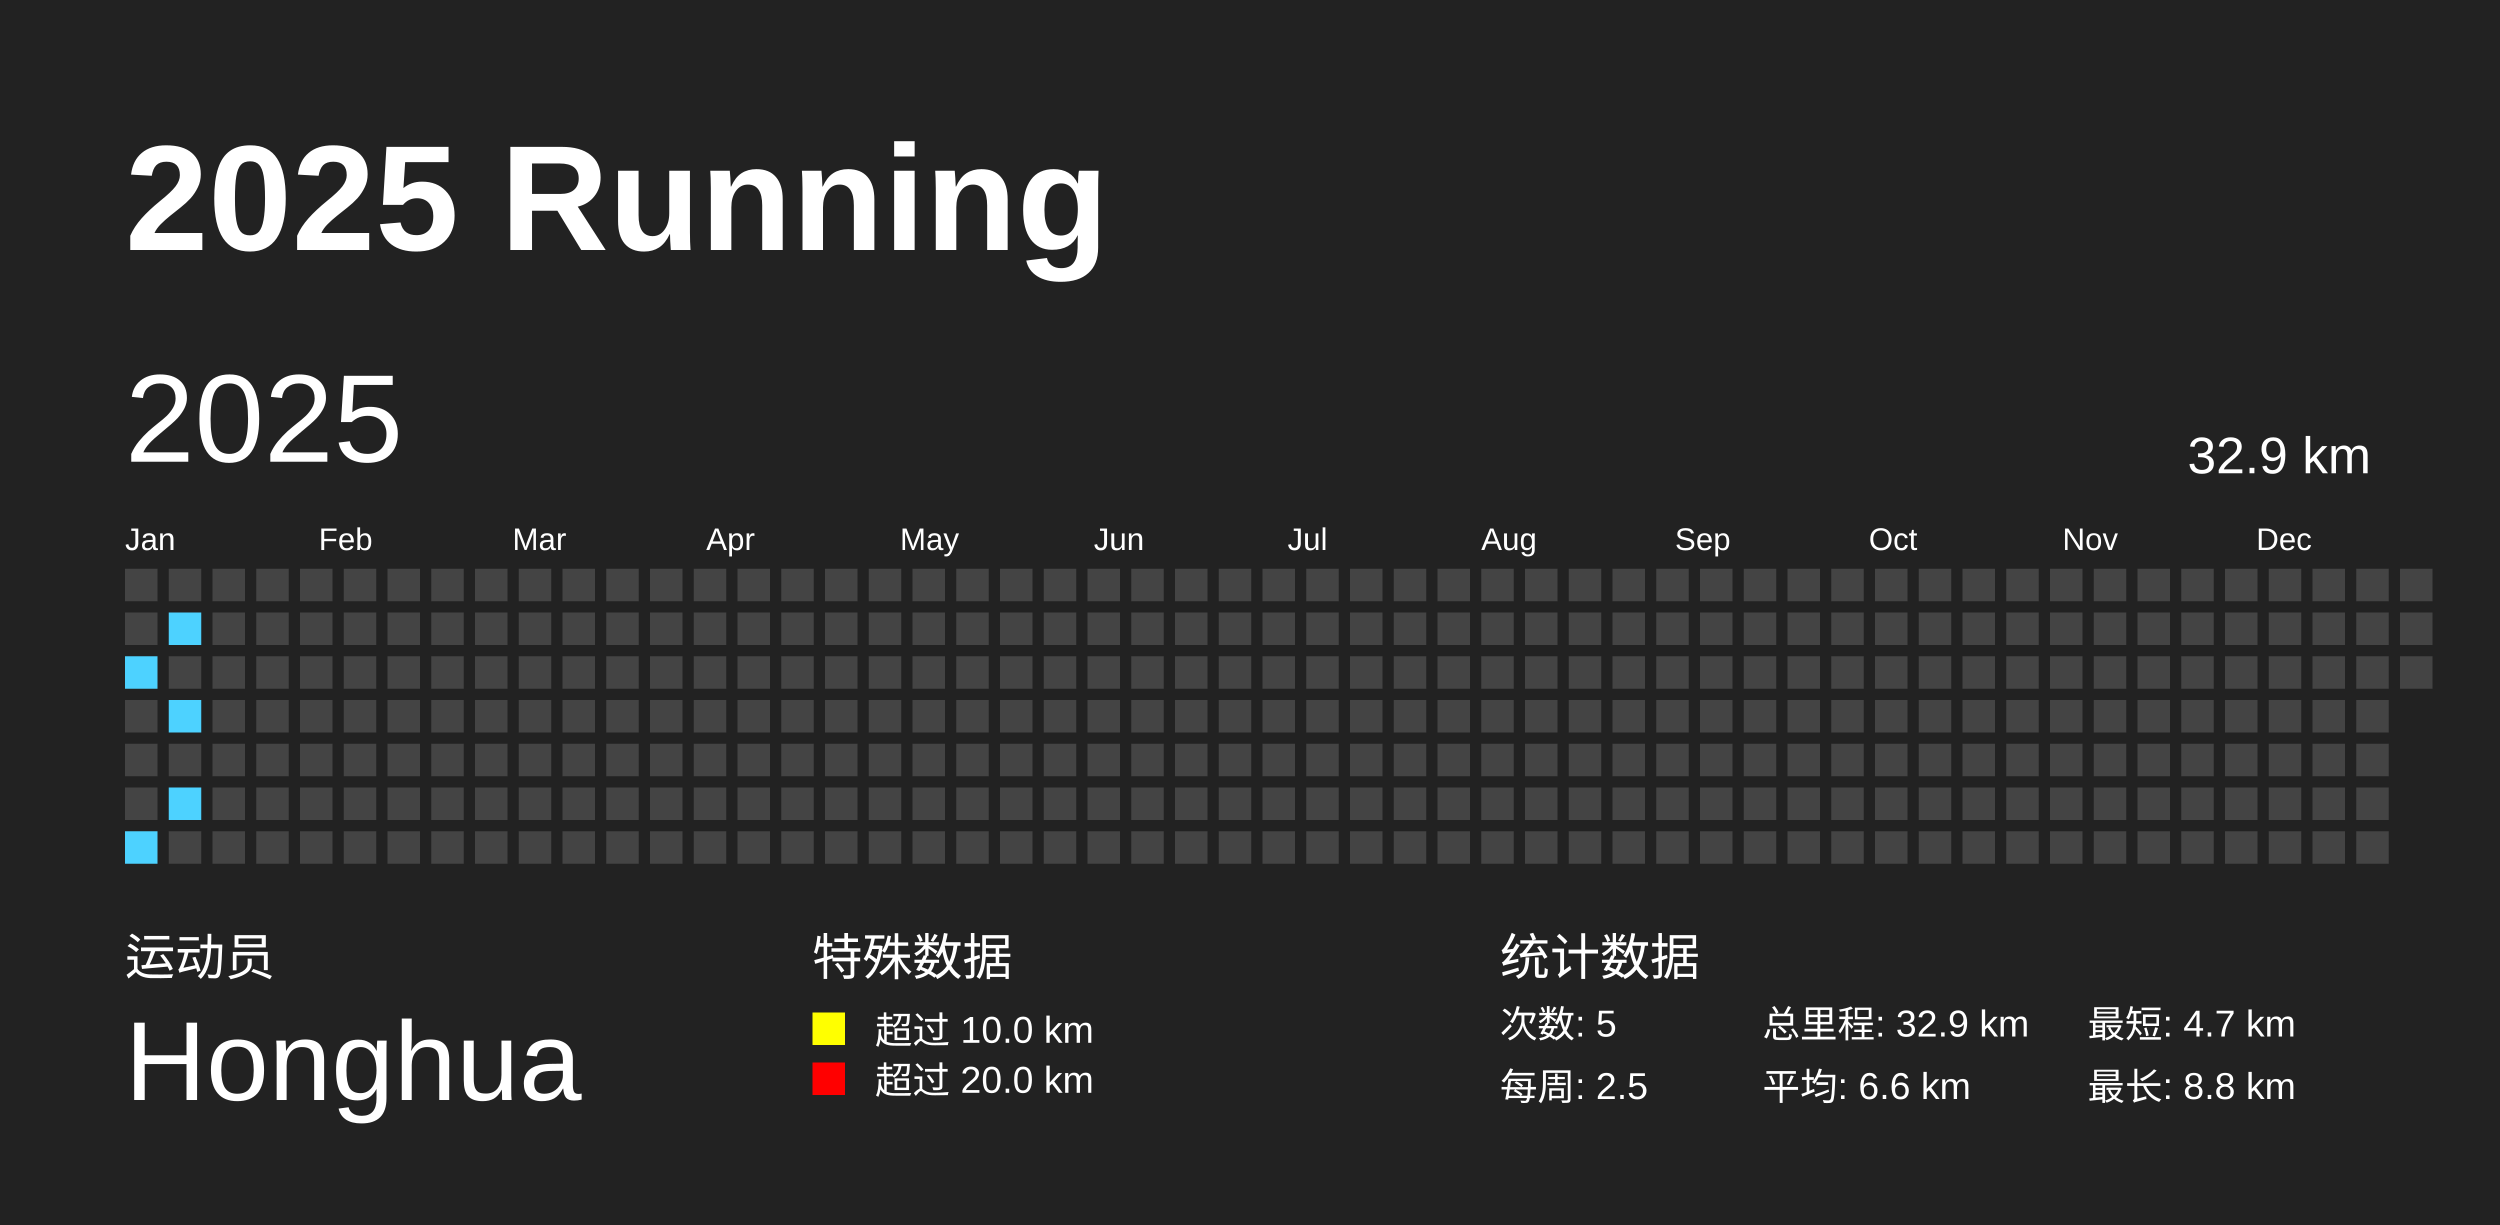
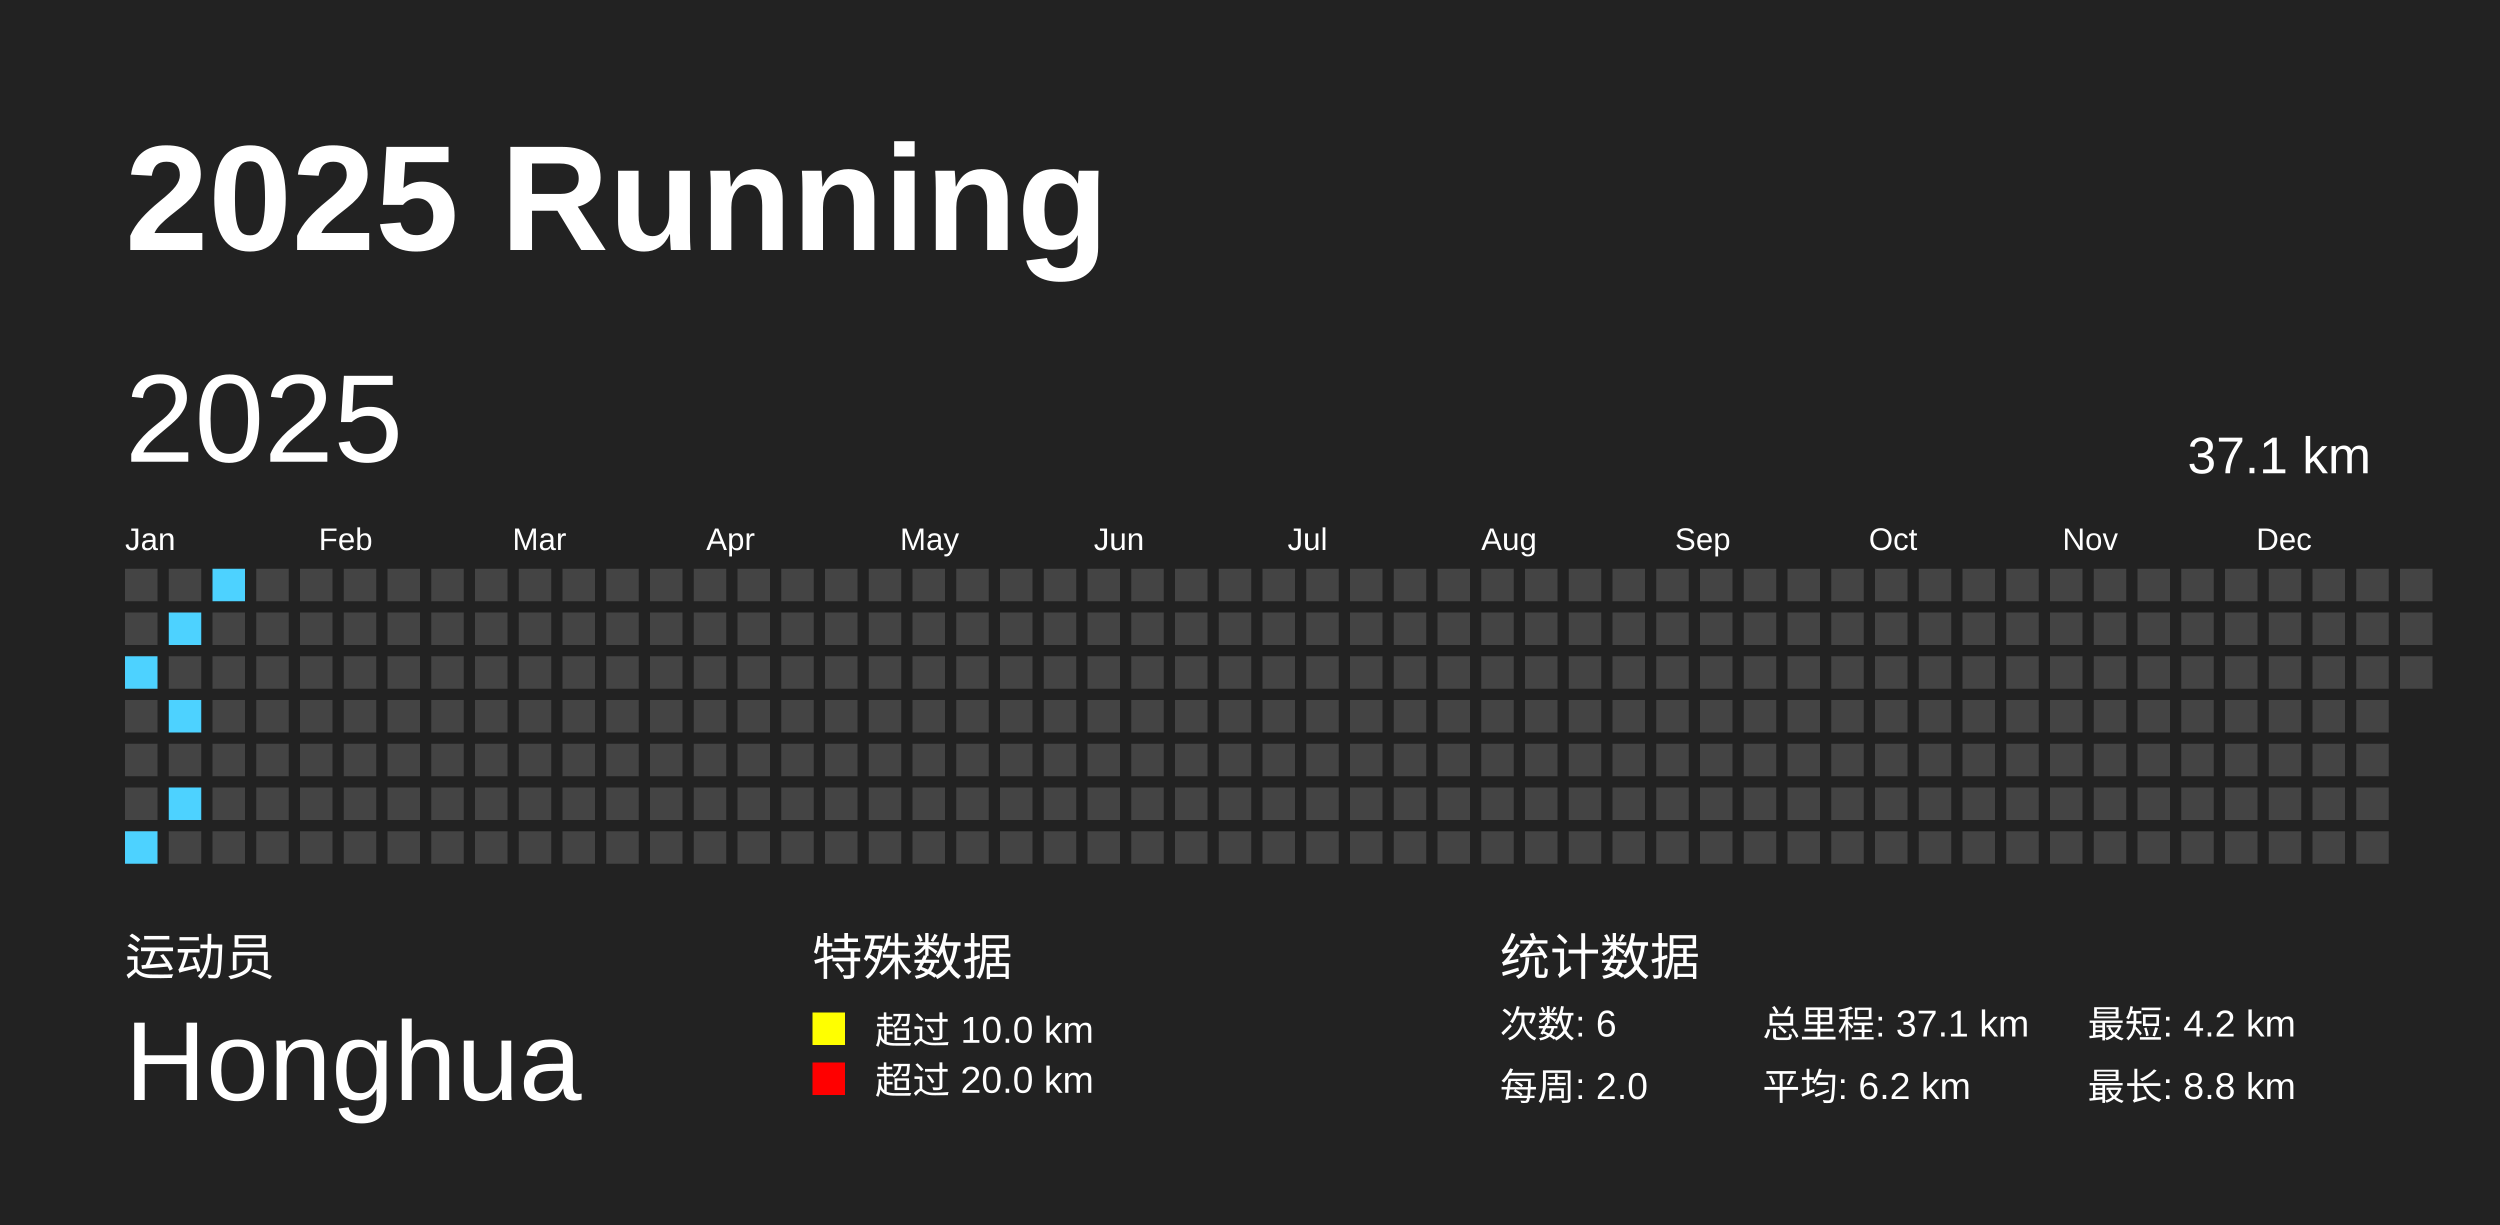
<svg xmlns="http://www.w3.org/2000/svg" baseProfile="full" height="98mm" version="1.1" viewBox="0,0,200,98" width="200mm">
  <defs />
  <rect fill="#222222" height="98" width="200" x="0" y="0" />
  <text fill="#FFFFFF" style="font-size:12px; font-family:Arial; font-weight:bold;" x="10" y="20">2025 Running</text>
  <text fill="#FFFFFF" style="font-size:4px; font-family:Arial" x="10" y="78">运动员</text>
  <text fill="#FFFFFF" style="font-size:9px; font-family:Arial" x="10" y="88">Honghua</text>
  <text fill="#FFFFFF" style="font-size:4px; font-family:Arial" x="65" y="78">特殊数据</text>
  <rect fill="yellow" height="2.6" width="2.6" x="65" y="81" />
  <text fill="#FFFFFF" style="font-size:3px; font-family:Arial" x="70" y="83.5">超过 10.0 km</text>
  <rect fill="red" height="2.6" width="2.6" x="65" y="85" />
  <text fill="#FFFFFF" style="font-size:3px; font-family:Arial" x="70" y="87.5">超过 20.0 km</text>
  <text fill="#FFFFFF" style="font-size:4px; font-family:Arial" x="120" y="78">统计数据</text>
-   <text fill="#FFFFFF" style="font-size:3px; font-family:Arial" x="120" y="83">次数: 5</text>
-   <text fill="#FFFFFF" style="font-size:3px; font-family:Arial" x="120" y="88">每周: 2.5</text>
-   <text fill="#FFFFFF" style="font-size:3px; font-family:Arial" x="141" y="83">总里程: 32.9 km</text>
-   <text fill="#FFFFFF" style="font-size:3px; font-family:Arial" x="141" y="88">平均: 6.6 km</text>
-   <text fill="#FFFFFF" style="font-size:3px; font-family:Arial" x="167" y="83">最短: 4.7 km</text>
+   <text fill="#FFFFFF" style="font-size:3px; font-family:Arial" x="120" y="83">次数: 6</text>
+   <text fill="#FFFFFF" style="font-size:3px; font-family:Arial" x="120" y="88">每周: 2.0</text>
+   <text fill="#FFFFFF" style="font-size:3px; font-family:Arial" x="141" y="83">总里程: 37.1 km</text>
+   <text fill="#FFFFFF" style="font-size:3px; font-family:Arial" x="141" y="88">平均: 6.2 km</text>
+   <text fill="#FFFFFF" style="font-size:3px; font-family:Arial" x="167" y="83">最短: 4.2 km</text>
  <text fill="#FFFFFF" style="font-size:3px; font-family:Arial" x="167" y="88">最长: 8.8 km</text>
  <text dominant-baseline="hanging" fill="#FFFFFF" style="font-size:10.0px; font-family:Arial;" x="10" y="30">2025</text>
-   <text dominant-baseline="hanging" fill="#FFFFFF" style="font-size:4.125px; font-family:Arial;" x="175" y="35">32.9 km</text>
+   <text dominant-baseline="hanging" fill="#FFFFFF" style="font-size:4.125px; font-family:Arial;" x="175" y="35">37.1 km</text>
  <text fill="#FFFFFF" style="font-size:2.5px; font-family:Arial" x="10.0" y="44">Jan</text>
  <text fill="#FFFFFF" style="font-size:2.5px; font-family:Arial" x="25.5" y="44">Feb</text>
  <text fill="#FFFFFF" style="font-size:2.5px; font-family:Arial" x="41.0" y="44">Mar</text>
  <text fill="#FFFFFF" style="font-size:2.5px; font-family:Arial" x="56.5" y="44">Apr</text>
  <text fill="#FFFFFF" style="font-size:2.5px; font-family:Arial" x="72.0" y="44">May</text>
  <text fill="#FFFFFF" style="font-size:2.5px; font-family:Arial" x="87.5" y="44">Jun</text>
  <text fill="#FFFFFF" style="font-size:2.5px; font-family:Arial" x="103.0" y="44">Jul</text>
  <text fill="#FFFFFF" style="font-size:2.5px; font-family:Arial" x="118.5" y="44">Aug</text>
  <text fill="#FFFFFF" style="font-size:2.5px; font-family:Arial" x="134.0" y="44">Sep</text>
  <text fill="#FFFFFF" style="font-size:2.5px; font-family:Arial" x="149.5" y="44">Oct</text>
  <text fill="#FFFFFF" style="font-size:2.5px; font-family:Arial" x="165.0" y="44">Nov</text>
  <text fill="#FFFFFF" style="font-size:2.5px; font-family:Arial" x="180.5" y="44">Dec</text>
  <rect fill="#444444" height="2.6" width="2.6" x="10.0" y="45.5" />
  <rect fill="#444444" height="2.6" width="2.6" x="10.0" y="49.0" />
  <rect fill="#4DD2FF" height="2.6" width="2.6" x="10.0" y="52.5" />
  <rect fill="#444444" height="2.6" width="2.6" x="10.0" y="56.0" />
  <rect fill="#444444" height="2.6" width="2.6" x="10.0" y="59.5" />
  <rect fill="#444444" height="2.6" width="2.6" x="10.0" y="63.0" />
  <rect fill="#4DD2FF" height="2.6" width="2.6" x="10.0" y="66.5" />
  <rect fill="#444444" height="2.6" width="2.6" x="13.5" y="45.5" />
  <rect fill="#4DD2FF" height="2.6" width="2.6" x="13.5" y="49.0" />
  <rect fill="#444444" height="2.6" width="2.6" x="13.5" y="52.5" />
  <rect fill="#4DD2FF" height="2.6" width="2.6" x="13.5" y="56.0" />
  <rect fill="#444444" height="2.6" width="2.6" x="13.5" y="59.5" />
  <rect fill="#4DD2FF" height="2.6" width="2.6" x="13.5" y="63.0" />
  <rect fill="#444444" height="2.6" width="2.6" x="13.5" y="66.5" />
-   <rect fill="#444444" height="2.6" width="2.6" x="17.0" y="45.5" />
+   <rect fill="#4DD2FF" height="2.6" width="2.6" x="17.0" y="45.5" />
  <rect fill="#444444" height="2.6" width="2.6" x="17.0" y="49.0" />
  <rect fill="#444444" height="2.6" width="2.6" x="17.0" y="52.5" />
  <rect fill="#444444" height="2.6" width="2.6" x="17.0" y="56.0" />
  <rect fill="#444444" height="2.6" width="2.6" x="17.0" y="59.5" />
  <rect fill="#444444" height="2.6" width="2.6" x="17.0" y="63.0" />
  <rect fill="#444444" height="2.6" width="2.6" x="17.0" y="66.5" />
  <rect fill="#444444" height="2.6" width="2.6" x="20.5" y="45.5" />
  <rect fill="#444444" height="2.6" width="2.6" x="20.5" y="49.0" />
  <rect fill="#444444" height="2.6" width="2.6" x="20.5" y="52.5" />
  <rect fill="#444444" height="2.6" width="2.6" x="20.5" y="56.0" />
  <rect fill="#444444" height="2.6" width="2.6" x="20.5" y="59.5" />
  <rect fill="#444444" height="2.6" width="2.6" x="20.5" y="63.0" />
  <rect fill="#444444" height="2.6" width="2.6" x="20.5" y="66.5" />
  <rect fill="#444444" height="2.6" width="2.6" x="24.0" y="45.5" />
  <rect fill="#444444" height="2.6" width="2.6" x="24.0" y="49.0" />
  <rect fill="#444444" height="2.6" width="2.6" x="24.0" y="52.5" />
  <rect fill="#444444" height="2.6" width="2.6" x="24.0" y="56.0" />
  <rect fill="#444444" height="2.6" width="2.6" x="24.0" y="59.5" />
  <rect fill="#444444" height="2.6" width="2.6" x="24.0" y="63.0" />
  <rect fill="#444444" height="2.6" width="2.6" x="24.0" y="66.5" />
  <rect fill="#444444" height="2.6" width="2.6" x="27.5" y="45.5" />
  <rect fill="#444444" height="2.6" width="2.6" x="27.5" y="49.0" />
  <rect fill="#444444" height="2.6" width="2.6" x="27.5" y="52.5" />
  <rect fill="#444444" height="2.6" width="2.6" x="27.5" y="56.0" />
  <rect fill="#444444" height="2.6" width="2.6" x="27.5" y="59.5" />
  <rect fill="#444444" height="2.6" width="2.6" x="27.5" y="63.0" />
  <rect fill="#444444" height="2.6" width="2.6" x="27.5" y="66.5" />
  <rect fill="#444444" height="2.6" width="2.6" x="31.0" y="45.5" />
  <rect fill="#444444" height="2.6" width="2.6" x="31.0" y="49.0" />
  <rect fill="#444444" height="2.6" width="2.6" x="31.0" y="52.5" />
  <rect fill="#444444" height="2.6" width="2.6" x="31.0" y="56.0" />
  <rect fill="#444444" height="2.6" width="2.6" x="31.0" y="59.5" />
  <rect fill="#444444" height="2.6" width="2.6" x="31.0" y="63.0" />
  <rect fill="#444444" height="2.6" width="2.6" x="31.0" y="66.5" />
  <rect fill="#444444" height="2.6" width="2.6" x="34.5" y="45.5" />
  <rect fill="#444444" height="2.6" width="2.6" x="34.5" y="49.0" />
  <rect fill="#444444" height="2.6" width="2.6" x="34.5" y="52.5" />
  <rect fill="#444444" height="2.6" width="2.6" x="34.5" y="56.0" />
  <rect fill="#444444" height="2.6" width="2.6" x="34.5" y="59.5" />
  <rect fill="#444444" height="2.6" width="2.6" x="34.5" y="63.0" />
  <rect fill="#444444" height="2.6" width="2.6" x="34.5" y="66.5" />
  <rect fill="#444444" height="2.6" width="2.6" x="38.0" y="45.5" />
  <rect fill="#444444" height="2.6" width="2.6" x="38.0" y="49.0" />
  <rect fill="#444444" height="2.6" width="2.6" x="38.0" y="52.5" />
  <rect fill="#444444" height="2.6" width="2.6" x="38.0" y="56.0" />
  <rect fill="#444444" height="2.6" width="2.6" x="38.0" y="59.5" />
  <rect fill="#444444" height="2.6" width="2.6" x="38.0" y="63.0" />
  <rect fill="#444444" height="2.6" width="2.6" x="38.0" y="66.5" />
  <rect fill="#444444" height="2.6" width="2.6" x="41.5" y="45.5" />
  <rect fill="#444444" height="2.6" width="2.6" x="41.5" y="49.0" />
  <rect fill="#444444" height="2.6" width="2.6" x="41.5" y="52.5" />
  <rect fill="#444444" height="2.6" width="2.6" x="41.5" y="56.0" />
  <rect fill="#444444" height="2.6" width="2.6" x="41.5" y="59.5" />
  <rect fill="#444444" height="2.6" width="2.6" x="41.5" y="63.0" />
  <rect fill="#444444" height="2.6" width="2.6" x="41.5" y="66.5" />
  <rect fill="#444444" height="2.6" width="2.6" x="45.0" y="45.5" />
  <rect fill="#444444" height="2.6" width="2.6" x="45.0" y="49.0" />
  <rect fill="#444444" height="2.6" width="2.6" x="45.0" y="52.5" />
  <rect fill="#444444" height="2.6" width="2.6" x="45.0" y="56.0" />
  <rect fill="#444444" height="2.6" width="2.6" x="45.0" y="59.5" />
  <rect fill="#444444" height="2.6" width="2.6" x="45.0" y="63.0" />
  <rect fill="#444444" height="2.6" width="2.6" x="45.0" y="66.5" />
  <rect fill="#444444" height="2.6" width="2.6" x="48.5" y="45.5" />
  <rect fill="#444444" height="2.6" width="2.6" x="48.5" y="49.0" />
  <rect fill="#444444" height="2.6" width="2.6" x="48.5" y="52.5" />
  <rect fill="#444444" height="2.6" width="2.6" x="48.5" y="56.0" />
  <rect fill="#444444" height="2.6" width="2.6" x="48.5" y="59.5" />
  <rect fill="#444444" height="2.6" width="2.6" x="48.5" y="63.0" />
  <rect fill="#444444" height="2.6" width="2.6" x="48.5" y="66.5" />
  <rect fill="#444444" height="2.6" width="2.6" x="52.0" y="45.5" />
  <rect fill="#444444" height="2.6" width="2.6" x="52.0" y="49.0" />
  <rect fill="#444444" height="2.6" width="2.6" x="52.0" y="52.5" />
  <rect fill="#444444" height="2.6" width="2.6" x="52.0" y="56.0" />
  <rect fill="#444444" height="2.6" width="2.6" x="52.0" y="59.5" />
  <rect fill="#444444" height="2.6" width="2.6" x="52.0" y="63.0" />
  <rect fill="#444444" height="2.6" width="2.6" x="52.0" y="66.5" />
  <rect fill="#444444" height="2.6" width="2.6" x="55.5" y="45.5" />
  <rect fill="#444444" height="2.6" width="2.6" x="55.5" y="49.0" />
  <rect fill="#444444" height="2.6" width="2.6" x="55.5" y="52.5" />
  <rect fill="#444444" height="2.6" width="2.6" x="55.5" y="56.0" />
  <rect fill="#444444" height="2.6" width="2.6" x="55.5" y="59.5" />
  <rect fill="#444444" height="2.6" width="2.6" x="55.5" y="63.0" />
  <rect fill="#444444" height="2.6" width="2.6" x="55.5" y="66.5" />
  <rect fill="#444444" height="2.6" width="2.6" x="59.0" y="45.5" />
  <rect fill="#444444" height="2.6" width="2.6" x="59.0" y="49.0" />
  <rect fill="#444444" height="2.6" width="2.6" x="59.0" y="52.5" />
  <rect fill="#444444" height="2.6" width="2.6" x="59.0" y="56.0" />
  <rect fill="#444444" height="2.6" width="2.6" x="59.0" y="59.5" />
  <rect fill="#444444" height="2.6" width="2.6" x="59.0" y="63.0" />
  <rect fill="#444444" height="2.6" width="2.6" x="59.0" y="66.5" />
  <rect fill="#444444" height="2.6" width="2.6" x="62.5" y="45.5" />
  <rect fill="#444444" height="2.6" width="2.6" x="62.5" y="49.0" />
  <rect fill="#444444" height="2.6" width="2.6" x="62.5" y="52.5" />
  <rect fill="#444444" height="2.6" width="2.6" x="62.5" y="56.0" />
  <rect fill="#444444" height="2.6" width="2.6" x="62.5" y="59.5" />
  <rect fill="#444444" height="2.6" width="2.6" x="62.5" y="63.0" />
  <rect fill="#444444" height="2.6" width="2.6" x="62.5" y="66.5" />
  <rect fill="#444444" height="2.6" width="2.6" x="66.0" y="45.5" />
  <rect fill="#444444" height="2.6" width="2.6" x="66.0" y="49.0" />
  <rect fill="#444444" height="2.6" width="2.6" x="66.0" y="52.5" />
  <rect fill="#444444" height="2.6" width="2.6" x="66.0" y="56.0" />
  <rect fill="#444444" height="2.6" width="2.6" x="66.0" y="59.5" />
  <rect fill="#444444" height="2.6" width="2.6" x="66.0" y="63.0" />
  <rect fill="#444444" height="2.6" width="2.6" x="66.0" y="66.5" />
  <rect fill="#444444" height="2.6" width="2.6" x="69.5" y="45.5" />
  <rect fill="#444444" height="2.6" width="2.6" x="69.5" y="49.0" />
  <rect fill="#444444" height="2.6" width="2.6" x="69.5" y="52.5" />
  <rect fill="#444444" height="2.6" width="2.6" x="69.5" y="56.0" />
  <rect fill="#444444" height="2.6" width="2.6" x="69.5" y="59.5" />
  <rect fill="#444444" height="2.6" width="2.6" x="69.5" y="63.0" />
  <rect fill="#444444" height="2.6" width="2.6" x="69.5" y="66.5" />
  <rect fill="#444444" height="2.6" width="2.6" x="73.0" y="45.5" />
  <rect fill="#444444" height="2.6" width="2.6" x="73.0" y="49.0" />
  <rect fill="#444444" height="2.6" width="2.6" x="73.0" y="52.5" />
  <rect fill="#444444" height="2.6" width="2.6" x="73.0" y="56.0" />
  <rect fill="#444444" height="2.6" width="2.6" x="73.0" y="59.5" />
  <rect fill="#444444" height="2.6" width="2.6" x="73.0" y="63.0" />
  <rect fill="#444444" height="2.6" width="2.6" x="73.0" y="66.5" />
  <rect fill="#444444" height="2.6" width="2.6" x="76.5" y="45.5" />
  <rect fill="#444444" height="2.6" width="2.6" x="76.5" y="49.0" />
  <rect fill="#444444" height="2.6" width="2.6" x="76.5" y="52.5" />
  <rect fill="#444444" height="2.6" width="2.6" x="76.5" y="56.0" />
  <rect fill="#444444" height="2.6" width="2.6" x="76.5" y="59.5" />
  <rect fill="#444444" height="2.6" width="2.6" x="76.5" y="63.0" />
  <rect fill="#444444" height="2.6" width="2.6" x="76.5" y="66.5" />
  <rect fill="#444444" height="2.6" width="2.6" x="80.0" y="45.5" />
  <rect fill="#444444" height="2.6" width="2.6" x="80.0" y="49.0" />
  <rect fill="#444444" height="2.6" width="2.6" x="80.0" y="52.5" />
  <rect fill="#444444" height="2.6" width="2.6" x="80.0" y="56.0" />
  <rect fill="#444444" height="2.6" width="2.6" x="80.0" y="59.5" />
  <rect fill="#444444" height="2.6" width="2.6" x="80.0" y="63.0" />
  <rect fill="#444444" height="2.6" width="2.6" x="80.0" y="66.5" />
  <rect fill="#444444" height="2.6" width="2.6" x="83.5" y="45.5" />
  <rect fill="#444444" height="2.6" width="2.6" x="83.5" y="49.0" />
  <rect fill="#444444" height="2.6" width="2.6" x="83.5" y="52.5" />
  <rect fill="#444444" height="2.6" width="2.6" x="83.5" y="56.0" />
  <rect fill="#444444" height="2.6" width="2.6" x="83.5" y="59.5" />
  <rect fill="#444444" height="2.6" width="2.6" x="83.5" y="63.0" />
  <rect fill="#444444" height="2.6" width="2.6" x="83.5" y="66.5" />
  <rect fill="#444444" height="2.6" width="2.6" x="87.0" y="45.5" />
  <rect fill="#444444" height="2.6" width="2.6" x="87.0" y="49.0" />
  <rect fill="#444444" height="2.6" width="2.6" x="87.0" y="52.5" />
  <rect fill="#444444" height="2.6" width="2.6" x="87.0" y="56.0" />
  <rect fill="#444444" height="2.6" width="2.6" x="87.0" y="59.5" />
  <rect fill="#444444" height="2.6" width="2.6" x="87.0" y="63.0" />
  <rect fill="#444444" height="2.6" width="2.6" x="87.0" y="66.5" />
  <rect fill="#444444" height="2.6" width="2.6" x="90.5" y="45.5" />
  <rect fill="#444444" height="2.6" width="2.6" x="90.5" y="49.0" />
  <rect fill="#444444" height="2.6" width="2.6" x="90.5" y="52.5" />
  <rect fill="#444444" height="2.6" width="2.6" x="90.5" y="56.0" />
  <rect fill="#444444" height="2.6" width="2.6" x="90.5" y="59.5" />
  <rect fill="#444444" height="2.6" width="2.6" x="90.5" y="63.0" />
  <rect fill="#444444" height="2.6" width="2.6" x="90.5" y="66.5" />
  <rect fill="#444444" height="2.6" width="2.6" x="94.0" y="45.5" />
  <rect fill="#444444" height="2.6" width="2.6" x="94.0" y="49.0" />
  <rect fill="#444444" height="2.6" width="2.6" x="94.0" y="52.5" />
  <rect fill="#444444" height="2.6" width="2.6" x="94.0" y="56.0" />
  <rect fill="#444444" height="2.6" width="2.6" x="94.0" y="59.5" />
  <rect fill="#444444" height="2.6" width="2.6" x="94.0" y="63.0" />
  <rect fill="#444444" height="2.6" width="2.6" x="94.0" y="66.5" />
  <rect fill="#444444" height="2.6" width="2.6" x="97.5" y="45.5" />
  <rect fill="#444444" height="2.6" width="2.6" x="97.5" y="49.0" />
  <rect fill="#444444" height="2.6" width="2.6" x="97.5" y="52.5" />
  <rect fill="#444444" height="2.6" width="2.6" x="97.5" y="56.0" />
  <rect fill="#444444" height="2.6" width="2.6" x="97.5" y="59.5" />
  <rect fill="#444444" height="2.6" width="2.6" x="97.5" y="63.0" />
  <rect fill="#444444" height="2.6" width="2.6" x="97.5" y="66.5" />
  <rect fill="#444444" height="2.6" width="2.6" x="101.0" y="45.5" />
  <rect fill="#444444" height="2.6" width="2.6" x="101.0" y="49.0" />
  <rect fill="#444444" height="2.6" width="2.6" x="101.0" y="52.5" />
  <rect fill="#444444" height="2.6" width="2.6" x="101.0" y="56.0" />
  <rect fill="#444444" height="2.6" width="2.6" x="101.0" y="59.5" />
  <rect fill="#444444" height="2.6" width="2.6" x="101.0" y="63.0" />
  <rect fill="#444444" height="2.6" width="2.6" x="101.0" y="66.5" />
  <rect fill="#444444" height="2.6" width="2.6" x="104.5" y="45.5" />
  <rect fill="#444444" height="2.6" width="2.6" x="104.5" y="49.0" />
  <rect fill="#444444" height="2.6" width="2.6" x="104.5" y="52.5" />
  <rect fill="#444444" height="2.6" width="2.6" x="104.5" y="56.0" />
  <rect fill="#444444" height="2.6" width="2.6" x="104.5" y="59.5" />
  <rect fill="#444444" height="2.6" width="2.6" x="104.5" y="63.0" />
  <rect fill="#444444" height="2.6" width="2.6" x="104.5" y="66.5" />
  <rect fill="#444444" height="2.6" width="2.6" x="108.0" y="45.5" />
  <rect fill="#444444" height="2.6" width="2.6" x="108.0" y="49.0" />
  <rect fill="#444444" height="2.6" width="2.6" x="108.0" y="52.5" />
  <rect fill="#444444" height="2.6" width="2.6" x="108.0" y="56.0" />
  <rect fill="#444444" height="2.6" width="2.6" x="108.0" y="59.5" />
  <rect fill="#444444" height="2.6" width="2.6" x="108.0" y="63.0" />
  <rect fill="#444444" height="2.6" width="2.6" x="108.0" y="66.5" />
  <rect fill="#444444" height="2.6" width="2.6" x="111.5" y="45.5" />
  <rect fill="#444444" height="2.6" width="2.6" x="111.5" y="49.0" />
  <rect fill="#444444" height="2.6" width="2.6" x="111.5" y="52.5" />
  <rect fill="#444444" height="2.6" width="2.6" x="111.5" y="56.0" />
  <rect fill="#444444" height="2.6" width="2.6" x="111.5" y="59.5" />
  <rect fill="#444444" height="2.6" width="2.6" x="111.5" y="63.0" />
  <rect fill="#444444" height="2.6" width="2.6" x="111.5" y="66.5" />
  <rect fill="#444444" height="2.6" width="2.6" x="115.0" y="45.5" />
  <rect fill="#444444" height="2.6" width="2.6" x="115.0" y="49.0" />
  <rect fill="#444444" height="2.6" width="2.6" x="115.0" y="52.5" />
  <rect fill="#444444" height="2.6" width="2.6" x="115.0" y="56.0" />
  <rect fill="#444444" height="2.6" width="2.6" x="115.0" y="59.5" />
  <rect fill="#444444" height="2.6" width="2.6" x="115.0" y="63.0" />
  <rect fill="#444444" height="2.6" width="2.6" x="115.0" y="66.5" />
  <rect fill="#444444" height="2.6" width="2.6" x="118.5" y="45.5" />
  <rect fill="#444444" height="2.6" width="2.6" x="118.5" y="49.0" />
  <rect fill="#444444" height="2.6" width="2.6" x="118.5" y="52.5" />
  <rect fill="#444444" height="2.6" width="2.6" x="118.5" y="56.0" />
  <rect fill="#444444" height="2.6" width="2.6" x="118.5" y="59.5" />
  <rect fill="#444444" height="2.6" width="2.6" x="118.5" y="63.0" />
  <rect fill="#444444" height="2.6" width="2.6" x="118.5" y="66.5" />
  <rect fill="#444444" height="2.6" width="2.6" x="122.0" y="45.5" />
  <rect fill="#444444" height="2.6" width="2.6" x="122.0" y="49.0" />
  <rect fill="#444444" height="2.6" width="2.6" x="122.0" y="52.5" />
  <rect fill="#444444" height="2.6" width="2.6" x="122.0" y="56.0" />
  <rect fill="#444444" height="2.6" width="2.6" x="122.0" y="59.5" />
  <rect fill="#444444" height="2.6" width="2.6" x="122.0" y="63.0" />
  <rect fill="#444444" height="2.6" width="2.6" x="122.0" y="66.5" />
  <rect fill="#444444" height="2.6" width="2.6" x="125.5" y="45.5" />
  <rect fill="#444444" height="2.6" width="2.6" x="125.5" y="49.0" />
  <rect fill="#444444" height="2.6" width="2.6" x="125.5" y="52.5" />
  <rect fill="#444444" height="2.6" width="2.6" x="125.5" y="56.0" />
  <rect fill="#444444" height="2.6" width="2.6" x="125.5" y="59.5" />
  <rect fill="#444444" height="2.6" width="2.6" x="125.5" y="63.0" />
  <rect fill="#444444" height="2.6" width="2.6" x="125.5" y="66.5" />
  <rect fill="#444444" height="2.6" width="2.6" x="129.0" y="45.5" />
  <rect fill="#444444" height="2.6" width="2.6" x="129.0" y="49.0" />
  <rect fill="#444444" height="2.6" width="2.6" x="129.0" y="52.5" />
  <rect fill="#444444" height="2.6" width="2.6" x="129.0" y="56.0" />
  <rect fill="#444444" height="2.6" width="2.6" x="129.0" y="59.5" />
  <rect fill="#444444" height="2.6" width="2.6" x="129.0" y="63.0" />
  <rect fill="#444444" height="2.6" width="2.6" x="129.0" y="66.5" />
  <rect fill="#444444" height="2.6" width="2.6" x="132.5" y="45.5" />
  <rect fill="#444444" height="2.6" width="2.6" x="132.5" y="49.0" />
  <rect fill="#444444" height="2.6" width="2.6" x="132.5" y="52.5" />
  <rect fill="#444444" height="2.6" width="2.6" x="132.5" y="56.0" />
  <rect fill="#444444" height="2.6" width="2.6" x="132.5" y="59.5" />
  <rect fill="#444444" height="2.6" width="2.6" x="132.5" y="63.0" />
  <rect fill="#444444" height="2.6" width="2.6" x="132.5" y="66.5" />
  <rect fill="#444444" height="2.6" width="2.6" x="136.0" y="45.5" />
  <rect fill="#444444" height="2.6" width="2.6" x="136.0" y="49.0" />
  <rect fill="#444444" height="2.6" width="2.6" x="136.0" y="52.5" />
  <rect fill="#444444" height="2.6" width="2.6" x="136.0" y="56.0" />
  <rect fill="#444444" height="2.6" width="2.6" x="136.0" y="59.5" />
  <rect fill="#444444" height="2.6" width="2.6" x="136.0" y="63.0" />
  <rect fill="#444444" height="2.6" width="2.6" x="136.0" y="66.5" />
  <rect fill="#444444" height="2.6" width="2.6" x="139.5" y="45.5" />
  <rect fill="#444444" height="2.6" width="2.6" x="139.5" y="49.0" />
  <rect fill="#444444" height="2.6" width="2.6" x="139.5" y="52.5" />
  <rect fill="#444444" height="2.6" width="2.6" x="139.5" y="56.0" />
  <rect fill="#444444" height="2.6" width="2.6" x="139.5" y="59.5" />
  <rect fill="#444444" height="2.6" width="2.6" x="139.5" y="63.0" />
  <rect fill="#444444" height="2.6" width="2.6" x="139.5" y="66.5" />
  <rect fill="#444444" height="2.6" width="2.6" x="143.0" y="45.5" />
  <rect fill="#444444" height="2.6" width="2.6" x="143.0" y="49.0" />
  <rect fill="#444444" height="2.6" width="2.6" x="143.0" y="52.5" />
  <rect fill="#444444" height="2.6" width="2.6" x="143.0" y="56.0" />
  <rect fill="#444444" height="2.6" width="2.6" x="143.0" y="59.5" />
  <rect fill="#444444" height="2.6" width="2.6" x="143.0" y="63.0" />
  <rect fill="#444444" height="2.6" width="2.6" x="143.0" y="66.5" />
  <rect fill="#444444" height="2.6" width="2.6" x="146.5" y="45.5" />
  <rect fill="#444444" height="2.6" width="2.6" x="146.5" y="49.0" />
  <rect fill="#444444" height="2.6" width="2.6" x="146.5" y="52.5" />
  <rect fill="#444444" height="2.6" width="2.6" x="146.5" y="56.0" />
  <rect fill="#444444" height="2.6" width="2.6" x="146.5" y="59.5" />
  <rect fill="#444444" height="2.6" width="2.6" x="146.5" y="63.0" />
  <rect fill="#444444" height="2.6" width="2.6" x="146.5" y="66.5" />
  <rect fill="#444444" height="2.6" width="2.6" x="150.0" y="45.5" />
  <rect fill="#444444" height="2.6" width="2.6" x="150.0" y="49.0" />
  <rect fill="#444444" height="2.6" width="2.6" x="150.0" y="52.5" />
  <rect fill="#444444" height="2.6" width="2.6" x="150.0" y="56.0" />
  <rect fill="#444444" height="2.6" width="2.6" x="150.0" y="59.5" />
  <rect fill="#444444" height="2.6" width="2.6" x="150.0" y="63.0" />
  <rect fill="#444444" height="2.6" width="2.6" x="150.0" y="66.5" />
  <rect fill="#444444" height="2.6" width="2.6" x="153.5" y="45.5" />
  <rect fill="#444444" height="2.6" width="2.6" x="153.5" y="49.0" />
  <rect fill="#444444" height="2.6" width="2.6" x="153.5" y="52.5" />
  <rect fill="#444444" height="2.6" width="2.6" x="153.5" y="56.0" />
  <rect fill="#444444" height="2.6" width="2.6" x="153.5" y="59.5" />
  <rect fill="#444444" height="2.6" width="2.6" x="153.5" y="63.0" />
  <rect fill="#444444" height="2.6" width="2.6" x="153.5" y="66.5" />
  <rect fill="#444444" height="2.6" width="2.6" x="157.0" y="45.5" />
  <rect fill="#444444" height="2.6" width="2.6" x="157.0" y="49.0" />
  <rect fill="#444444" height="2.6" width="2.6" x="157.0" y="52.5" />
  <rect fill="#444444" height="2.6" width="2.6" x="157.0" y="56.0" />
  <rect fill="#444444" height="2.6" width="2.6" x="157.0" y="59.5" />
  <rect fill="#444444" height="2.6" width="2.6" x="157.0" y="63.0" />
  <rect fill="#444444" height="2.6" width="2.6" x="157.0" y="66.5" />
  <rect fill="#444444" height="2.6" width="2.6" x="160.5" y="45.5" />
  <rect fill="#444444" height="2.6" width="2.6" x="160.5" y="49.0" />
  <rect fill="#444444" height="2.6" width="2.6" x="160.5" y="52.5" />
  <rect fill="#444444" height="2.6" width="2.6" x="160.5" y="56.0" />
  <rect fill="#444444" height="2.6" width="2.6" x="160.5" y="59.5" />
  <rect fill="#444444" height="2.6" width="2.6" x="160.5" y="63.0" />
  <rect fill="#444444" height="2.6" width="2.6" x="160.5" y="66.5" />
  <rect fill="#444444" height="2.6" width="2.6" x="164.0" y="45.5" />
  <rect fill="#444444" height="2.6" width="2.6" x="164.0" y="49.0" />
  <rect fill="#444444" height="2.6" width="2.6" x="164.0" y="52.5" />
  <rect fill="#444444" height="2.6" width="2.6" x="164.0" y="56.0" />
  <rect fill="#444444" height="2.6" width="2.6" x="164.0" y="59.5" />
  <rect fill="#444444" height="2.6" width="2.6" x="164.0" y="63.0" />
  <rect fill="#444444" height="2.6" width="2.6" x="164.0" y="66.5" />
  <rect fill="#444444" height="2.6" width="2.6" x="167.5" y="45.5" />
  <rect fill="#444444" height="2.6" width="2.6" x="167.5" y="49.0" />
  <rect fill="#444444" height="2.6" width="2.6" x="167.5" y="52.5" />
  <rect fill="#444444" height="2.6" width="2.6" x="167.5" y="56.0" />
  <rect fill="#444444" height="2.6" width="2.6" x="167.5" y="59.5" />
  <rect fill="#444444" height="2.6" width="2.6" x="167.5" y="63.0" />
  <rect fill="#444444" height="2.6" width="2.6" x="167.5" y="66.5" />
  <rect fill="#444444" height="2.6" width="2.6" x="171.0" y="45.5" />
  <rect fill="#444444" height="2.6" width="2.6" x="171.0" y="49.0" />
  <rect fill="#444444" height="2.6" width="2.6" x="171.0" y="52.5" />
  <rect fill="#444444" height="2.6" width="2.6" x="171.0" y="56.0" />
  <rect fill="#444444" height="2.6" width="2.6" x="171.0" y="59.5" />
  <rect fill="#444444" height="2.6" width="2.6" x="171.0" y="63.0" />
  <rect fill="#444444" height="2.6" width="2.6" x="171.0" y="66.5" />
  <rect fill="#444444" height="2.6" width="2.6" x="174.5" y="45.5" />
  <rect fill="#444444" height="2.6" width="2.6" x="174.5" y="49.0" />
  <rect fill="#444444" height="2.6" width="2.6" x="174.5" y="52.5" />
  <rect fill="#444444" height="2.6" width="2.6" x="174.5" y="56.0" />
  <rect fill="#444444" height="2.6" width="2.6" x="174.5" y="59.5" />
  <rect fill="#444444" height="2.6" width="2.6" x="174.5" y="63.0" />
  <rect fill="#444444" height="2.6" width="2.6" x="174.5" y="66.5" />
  <rect fill="#444444" height="2.6" width="2.6" x="178.0" y="45.5" />
  <rect fill="#444444" height="2.6" width="2.6" x="178.0" y="49.0" />
  <rect fill="#444444" height="2.6" width="2.6" x="178.0" y="52.5" />
  <rect fill="#444444" height="2.6" width="2.6" x="178.0" y="56.0" />
  <rect fill="#444444" height="2.6" width="2.6" x="178.0" y="59.5" />
  <rect fill="#444444" height="2.6" width="2.6" x="178.0" y="63.0" />
  <rect fill="#444444" height="2.6" width="2.6" x="178.0" y="66.5" />
  <rect fill="#444444" height="2.6" width="2.6" x="181.5" y="45.5" />
  <rect fill="#444444" height="2.6" width="2.6" x="181.5" y="49.0" />
  <rect fill="#444444" height="2.6" width="2.6" x="181.5" y="52.5" />
  <rect fill="#444444" height="2.6" width="2.6" x="181.5" y="56.0" />
  <rect fill="#444444" height="2.6" width="2.6" x="181.5" y="59.5" />
  <rect fill="#444444" height="2.6" width="2.6" x="181.5" y="63.0" />
  <rect fill="#444444" height="2.6" width="2.6" x="181.5" y="66.5" />
  <rect fill="#444444" height="2.6" width="2.6" x="185.0" y="45.5" />
  <rect fill="#444444" height="2.6" width="2.6" x="185.0" y="49.0" />
  <rect fill="#444444" height="2.6" width="2.6" x="185.0" y="52.5" />
  <rect fill="#444444" height="2.6" width="2.6" x="185.0" y="56.0" />
  <rect fill="#444444" height="2.6" width="2.6" x="185.0" y="59.5" />
  <rect fill="#444444" height="2.6" width="2.6" x="185.0" y="63.0" />
  <rect fill="#444444" height="2.6" width="2.6" x="185.0" y="66.5" />
  <rect fill="#444444" height="2.6" width="2.6" x="188.5" y="45.5" />
  <rect fill="#444444" height="2.6" width="2.6" x="188.5" y="49.0" />
  <rect fill="#444444" height="2.6" width="2.6" x="188.5" y="52.5" />
  <rect fill="#444444" height="2.6" width="2.6" x="188.5" y="56.0" />
  <rect fill="#444444" height="2.6" width="2.6" x="188.5" y="59.5" />
  <rect fill="#444444" height="2.6" width="2.6" x="188.5" y="63.0" />
  <rect fill="#444444" height="2.6" width="2.6" x="188.5" y="66.5" />
  <rect fill="#444444" height="2.6" width="2.6" x="192.0" y="45.5" />
  <rect fill="#444444" height="2.6" width="2.6" x="192.0" y="49.0" />
  <rect fill="#444444" height="2.6" width="2.6" x="192.0" y="52.5" />
</svg>
